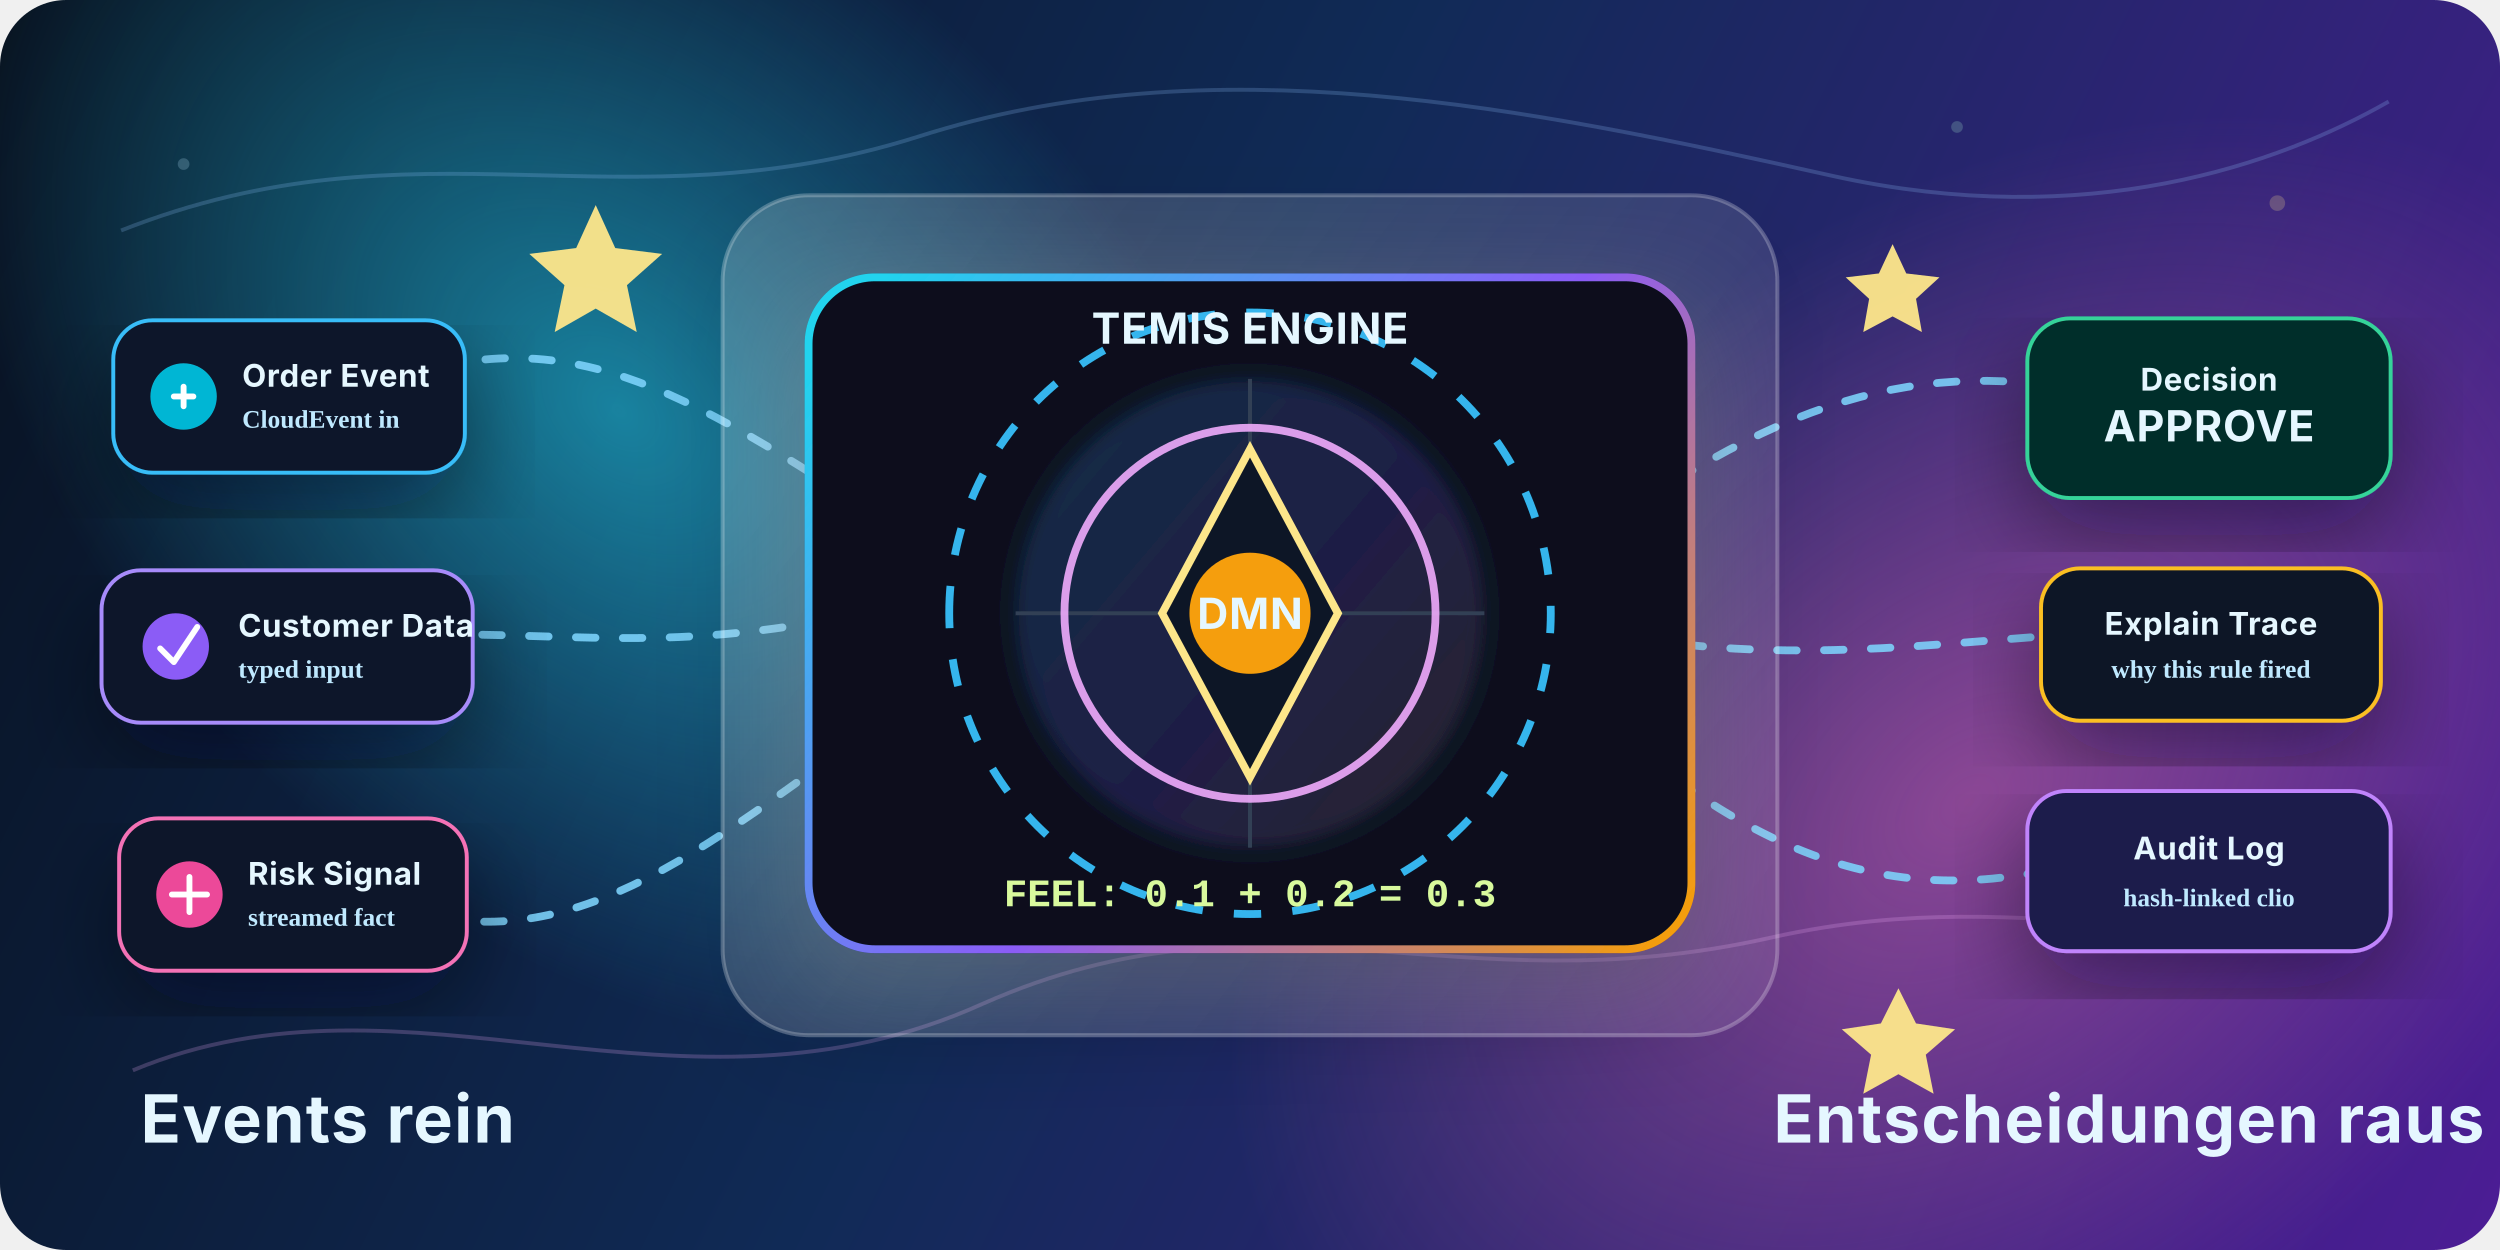
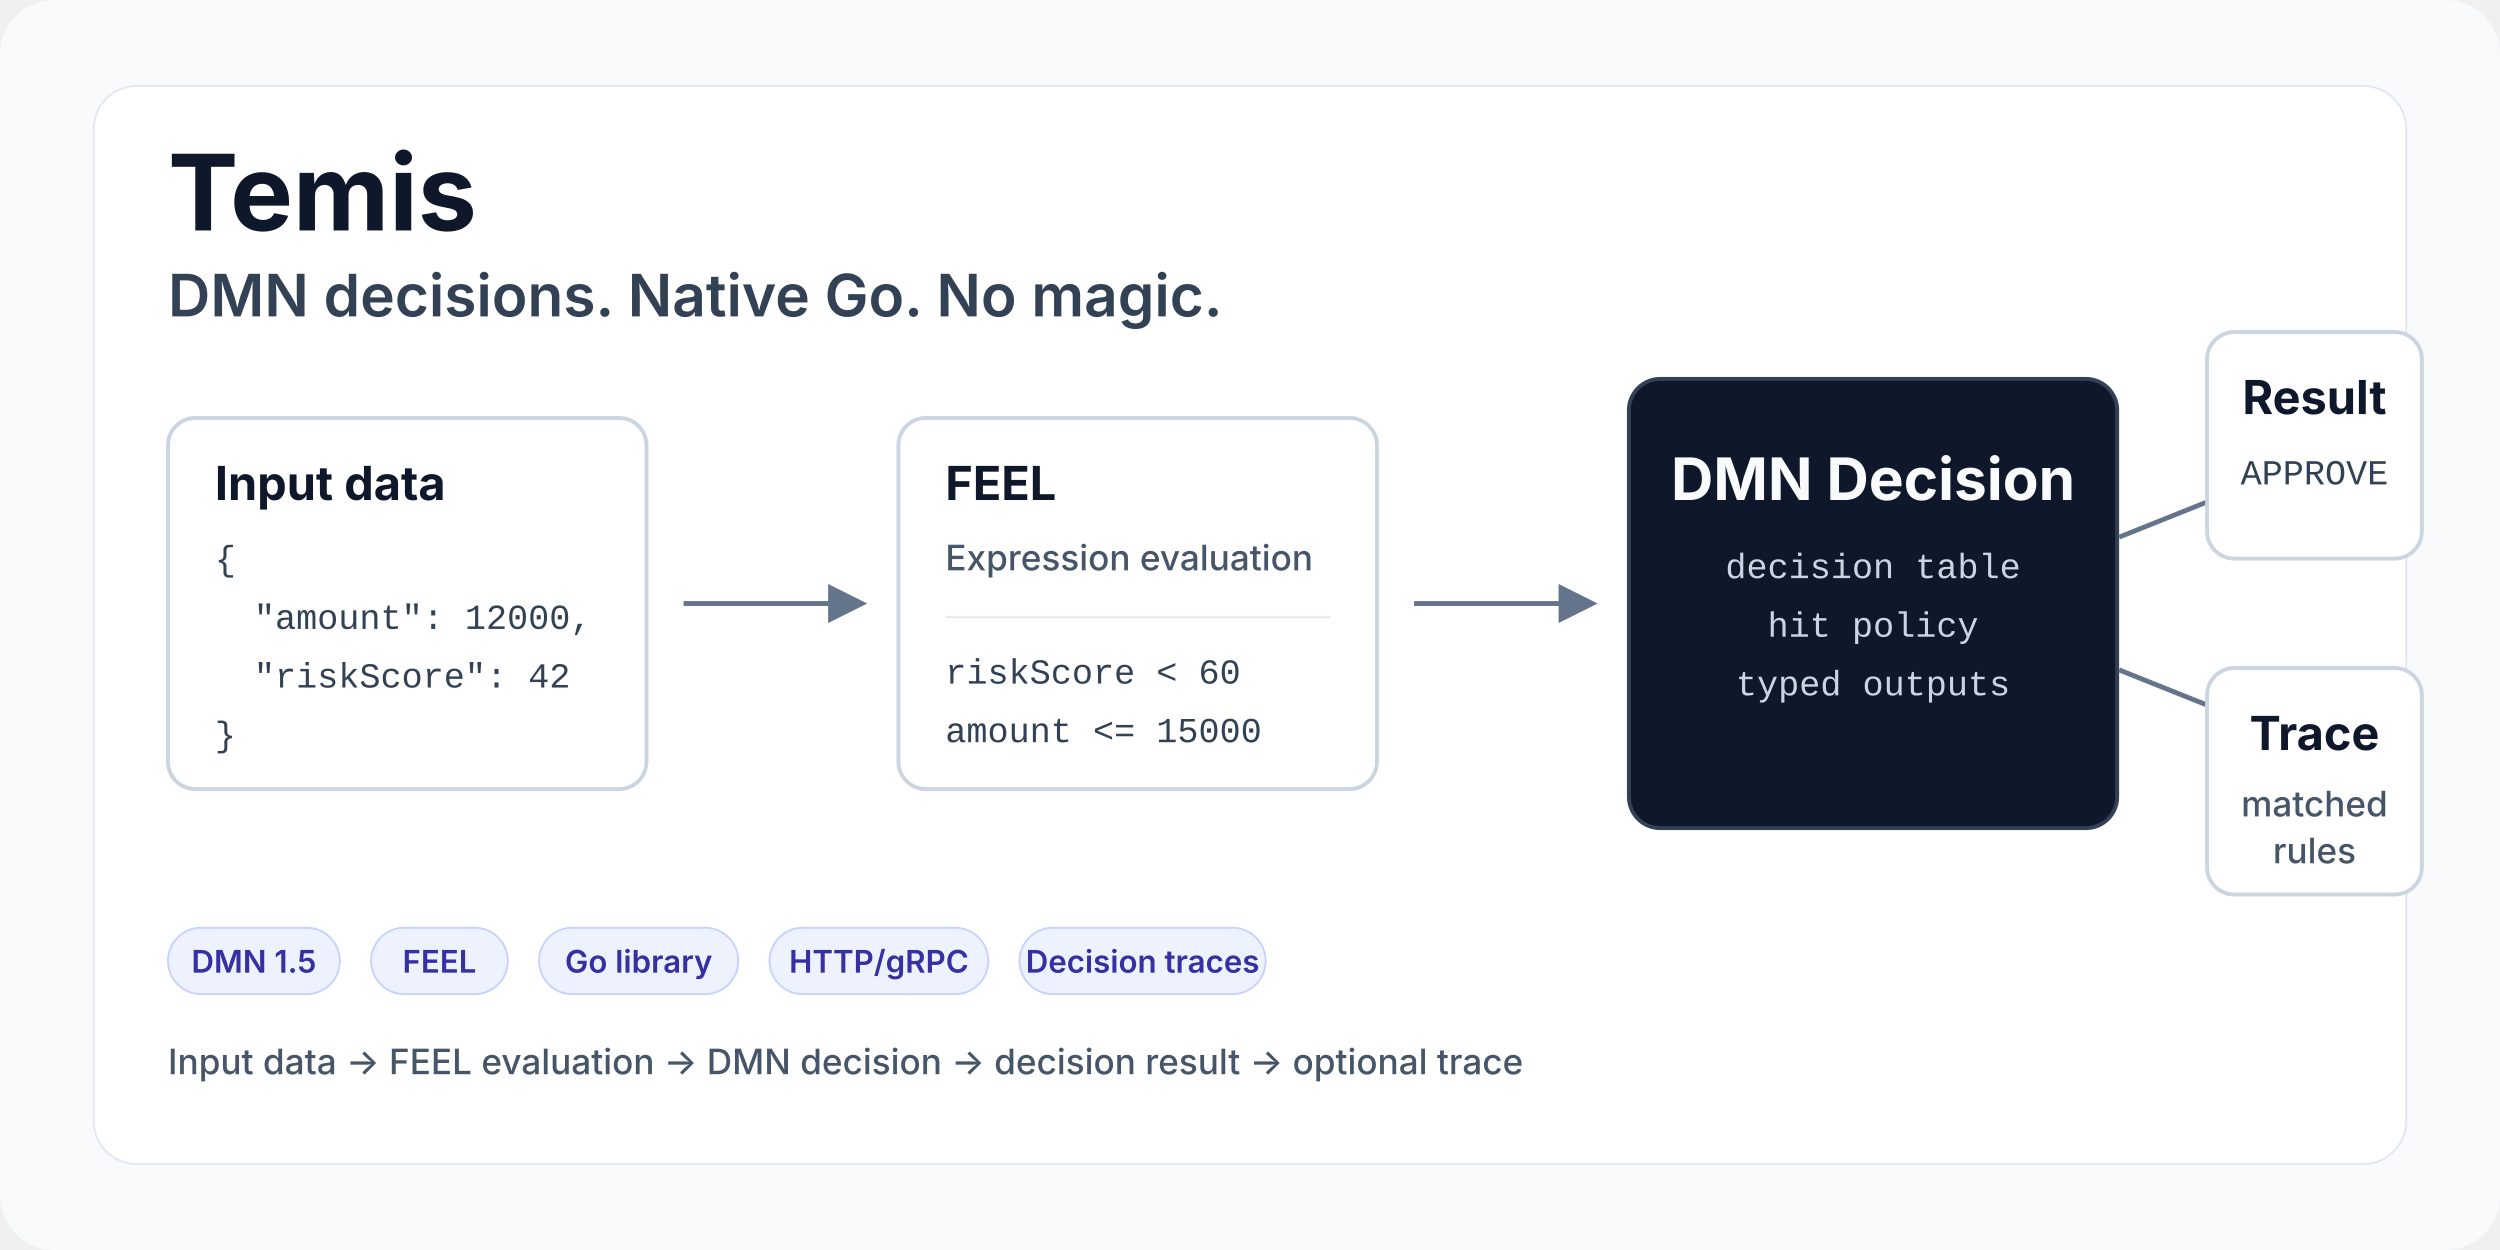
<svg xmlns="http://www.w3.org/2000/svg" width="1280" height="640" viewBox="0 0 1280 640" fill="none" role="img" aria-labelledby="title desc">
  <defs>
-     <linearGradient id="bg" x1="0" y1="0" x2="1280" y2="640" gradientUnits="userSpaceOnUse">
-       <stop stop-color="#08111F" />
-       <stop offset="0.45" stop-color="#102A56" />
-       <stop offset="1" stop-color="#4C1D95" />
-     </linearGradient>
-     <radialGradient id="glowA" cx="0" cy="0" r="1" gradientUnits="userSpaceOnUse" gradientTransform="translate(316 210) rotate(43) scale(390 260)">
-       <stop stop-color="#22D3EE" stop-opacity="0.55" />
-       <stop offset="1" stop-color="#22D3EE" stop-opacity="0" />
-     </radialGradient>
-     <radialGradient id="glowB" cx="0" cy="0" r="1" gradientUnits="userSpaceOnUse" gradientTransform="translate(1010 410) rotate(141) scale(430 290)">
-       <stop stop-color="#F472B6" stop-opacity="0.46" />
-       <stop offset="1" stop-color="#F472B6" stop-opacity="0" />
-     </radialGradient>
-     <linearGradient id="engine" x1="450" y1="145" x2="850" y2="485" gradientUnits="userSpaceOnUse">
-       <stop stop-color="#22D3EE" />
-       <stop offset="0.52" stop-color="#8B5CF6" />
-       <stop offset="1" stop-color="#F59E0B" />
-     </linearGradient>
-     <linearGradient id="card" x1="390" y1="110" x2="925" y2="535" gradientUnits="userSpaceOnUse">
-       <stop stop-color="#FFFFFF" stop-opacity="0.18" />
-       <stop offset="1" stop-color="#FFFFFF" stop-opacity="0.06" />
-     </linearGradient>
-     <filter id="shadow" x="-20%" y="-20%" width="140%" height="150%" color-interpolation-filters="sRGB">
-       <feDropShadow dx="0" dy="18" stdDeviation="24" flood-color="#020617" flood-opacity="0.45" />
-     </filter>
-     <filter id="soft" x="-30%" y="-30%" width="160%" height="160%" color-interpolation-filters="sRGB">
-       <feGaussianBlur stdDeviation="4" />
-     </filter>
+     <marker id="arrow" viewBox="0 0 10 10" refX="8" refY="5" markerWidth="8" markerHeight="8" orient="auto-start-reverse">
+       <path d="M 0 0 L 10 5 L 0 10 z" fill="#64748b" />
+     </marker>
    <style>
-       .label{font-family:Inter, ui-sans-serif, system-ui, -apple-system, BlinkMacSystemFont, "Segoe UI", sans-serif; fill:#E5F7FF; font-weight:700; letter-spacing:.02em}
-       .small{font-size:22px}.tiny{font-size:16px}.micro{font-size:13px; fill:#BFE9FF; font-weight:600}.mono{font-family:"SFMono-Regular",Consolas,"Liberation Mono",monospace; fill:#D9F99D; font-weight:700}
-       .line{stroke:#7DD3FC; stroke-width:4; stroke-linecap:round; stroke-dasharray:10 14; opacity:.88}
-       .spark{fill:#FDE68A}.event{filter:url(#shadow)}
+       .bg{fill:#f8fafc}.panel{fill:#fff;stroke:#cbd5e1;stroke-width:2}.core{fill:#0f172a;stroke:#334155;stroke-width:2}.line{stroke:#64748b;stroke-width:2.5;marker-end:url(#arrow)}
+       .title{font:700 54px Inter,ui-sans-serif,system-ui,-apple-system,BlinkMacSystemFont,"Segoe UI",sans-serif;fill:#0f172a}.claim{font:600 30px Inter,ui-sans-serif,system-ui,-apple-system,BlinkMacSystemFont,"Segoe UI",sans-serif;fill:#334155}.label{font:700 24px Inter,ui-sans-serif,system-ui,-apple-system,BlinkMacSystemFont,"Segoe UI",sans-serif;fill:#0f172a}.small{font:500 18px Inter,ui-sans-serif,system-ui,-apple-system,BlinkMacSystemFont,"Segoe UI",sans-serif;fill:#475569}.mono{font:500 18px "SFMono-Regular",Consolas,"Liberation Mono",monospace;fill:#334155}.coreText{font:700 30px Inter,ui-sans-serif,system-ui,-apple-system,BlinkMacSystemFont,"Segoe UI",sans-serif;fill:#f8fafc}.coreSmall{font:500 18px "SFMono-Regular",Consolas,"Liberation Mono",monospace;fill:#cbd5e1}.badge{fill:#eef2ff;stroke:#c7d2fe;stroke-width:1}.badgeText{font:600 16px Inter,ui-sans-serif,system-ui,-apple-system,BlinkMacSystemFont,"Segoe UI",sans-serif;fill:#3730a3}
    </style>
  </defs>
-   <rect width="1280" height="640" rx="34" fill="url(#bg)" />
-   <rect width="1280" height="640" rx="34" fill="url(#glowA)" />
-   <rect width="1280" height="640" rx="34" fill="url(#glowB)" />
-   <g opacity="0.22">
-     <path d="M62 118C214 58 318 118 470 70C620 22 781 55 938 90C1069 119 1167 84 1223 52" stroke="#93C5FD" stroke-width="2" />
-     <path d="M68 548C210 489 348 584 503 514C650 449 743 517 907 480C1050 448 1129 505 1220 440" stroke="#F0ABFC" stroke-width="2" />
-     <circle cx="94" cy="84" r="3" fill="#BAE6FD" />
-     <circle cx="1166" cy="104" r="4" fill="#FDE68A" />
-     <circle cx="112" cy="489" r="4" fill="#F0ABFC" />
-     <circle cx="1002" cy="65" r="3" fill="#A7F3D0" />
+   <rect class="bg" width="1280" height="640" rx="28" />
+   <rect x="48" y="44" width="1184" height="552" rx="22" fill="#ffffff" stroke="#e2e8f0" />
+   <text x="86" y="118" class="title">Temis</text>
+   <text x="86" y="162" class="claim">DMN decisions. Native Go. No magic.</text>
+   <g transform="translate(86 214)">
+     <rect class="panel" width="245" height="190" rx="14" />
+     <text x="24" y="42" class="label">Input data</text>
+     <text x="24" y="78" class="mono">{</text>
+     <text x="44" y="108" class="mono">"amount": 12000,</text>
+     <text x="44" y="138" class="mono">"riskScore": 42</text>
+     <text x="24" y="168" class="mono">}</text>
  </g>
-   <path class="line" d="M158 214 C260 160 320 182 418 244" />
-   <path class="line" d="M151 328 C265 318 315 336 415 319" />
-   <path class="line" d="M158 442 C258 506 330 457 420 392" />
-   <path class="line" d="M858 246 C955 186 1030 182 1131 218" />
-   <path class="line" d="M862 330 C958 340 1033 322 1134 322" />
-   <path class="line" d="M858 399 C956 470 1034 460 1134 417" />
-   <g class="event" transform="translate(58 164)">
-     <rect width="180" height="78" rx="20" fill="#0F172A" stroke="#38BDF8" stroke-width="2" />
-     <circle cx="36" cy="39" r="17" fill="#06B6D4" />
-     <path d="M31 39h10M36 34v10" stroke="white" stroke-width="3" stroke-linecap="round" />
-     <text x="66" y="34" class="label tiny">Order Event</text>
-     <text x="66" y="55" class="micro">CloudEvent in</text>
+   <line class="line" x1="350" y1="309" x2="440" y2="309" />
+   <g transform="translate(460 214)">
+     <rect class="panel" width="245" height="190" rx="14" />
+     <text x="24" y="42" class="label">FEEL</text>
+     <text x="24" y="78" class="small">Expression evaluation</text>
+     <line x1="24" y1="102" x2="221" y2="102" stroke="#e2e8f0" />
+     <text x="24" y="136" class="mono">riskScore &lt; 60</text>
+     <text x="24" y="166" class="mono">amount &lt;= 15000</text>
  </g>
-   <g class="event" transform="translate(52 292)">
-     <rect width="190" height="78" rx="20" fill="#0F172A" stroke="#A78BFA" stroke-width="2" />
-     <circle cx="38" cy="39" r="17" fill="#8B5CF6" />
-     <path d="M30 40l7 7 12-18" stroke="white" stroke-width="3" stroke-linecap="round" stroke-linejoin="round" />
-     <text x="70" y="34" class="label tiny">Customer Data</text>
-     <text x="70" y="55" class="micro">typed input</text>
+   <line class="line" x1="724" y1="309" x2="814" y2="309" />
+   <g transform="translate(834 194)">
+     <rect class="core" width="250" height="230" rx="16" />
+     <text x="125" y="62" text-anchor="middle" class="coreText">DMN Decision</text>
+     <text x="125" y="102" text-anchor="middle" class="coreSmall">decision table</text>
+     <text x="125" y="132" text-anchor="middle" class="coreSmall">hit policy</text>
+     <text x="125" y="162" text-anchor="middle" class="coreSmall">typed outputs</text>
  </g>
-   <g class="event" transform="translate(61 419)">
-     <rect width="178" height="78" rx="20" fill="#0F172A" stroke="#F472B6" stroke-width="2" />
-     <circle cx="36" cy="39" r="17" fill="#EC4899" />
-     <path d="M27 39h18M36 30v18" stroke="white" stroke-width="3" stroke-linecap="round" />
-     <text x="66" y="34" class="label tiny">Risk Signal</text>
-     <text x="66" y="55" class="micro">streamed fact</text>
+   <line class="line" x1="1085" y1="275" x2="1160" y2="245" />
+   <line class="line" x1="1085" y1="343" x2="1160" y2="373" />
+   <g transform="translate(1130 170)">
+     <rect class="panel" width="110" height="116" rx="14" />
+     <text x="55" y="42" text-anchor="middle" class="label">Result</text>
+     <text x="55" y="78" text-anchor="middle" class="mono">APPROVE</text>
  </g>
-   <g filter="url(#shadow)">
-     <rect x="370" y="100" width="540" height="430" rx="44" fill="url(#card)" stroke="white" stroke-opacity="0.24" stroke-width="2" />
-     <rect x="414" y="142" width="452" height="344" rx="34" fill="#07111F" stroke="url(#engine)" stroke-width="4" />
-     <circle cx="640" cy="314" r="120" fill="url(#engine)" opacity="0.18" filter="url(#soft)" />
-     <path d="M520 314h240M640 194v240" stroke="#334155" stroke-width="2" />
-     <path d="M486 314c0-85 69-154 154-154s154 69 154 154-69 154-154 154-154-69-154-154Z" stroke="#38BDF8" stroke-width="4" stroke-dasharray="14 16" opacity="0.95" />
-     <path d="M545 314c0-52 43-95 95-95s95 43 95 95-43 95-95 95-95-43-95-95Z" stroke="#F0ABFC" stroke-width="4" opacity="0.9" />
-     <path d="M640 230l45 84-45 84-45-84 45-84Z" fill="#111827" stroke="#FDE68A" stroke-width="4" />
-     <circle cx="640" cy="314" r="31" fill="#F59E0B" />
-     <text x="640" y="322" text-anchor="middle" class="label small" fill="#111827">DMN</text>
-     <text x="640" y="176" text-anchor="middle" class="label small">TEMIS ENGINE</text>
-     <text x="640" y="464" text-anchor="middle" class="mono" font-size="20">FEEL: 0.1 + 0.2 = 0.3</text>
+   <g transform="translate(1130 342)">
+     <rect class="panel" width="110" height="116" rx="14" />
+     <text x="55" y="42" text-anchor="middle" class="label">Trace</text>
+     <text x="55" y="76" text-anchor="middle" class="small">matched</text>
+     <text x="55" y="100" text-anchor="middle" class="small">rules</text>
  </g>
-   <g filter="url(#shadow)" transform="translate(1038 163)">
-     <rect width="186" height="92" rx="22" fill="#052E2B" stroke="#34D399" stroke-width="2" />
-     <text x="93" y="37" text-anchor="middle" class="label tiny">Decision</text>
-     <text x="93" y="63" text-anchor="middle" class="label small" fill="#A7F3D0">APPROVE</text>
+   <g transform="translate(86 475)">
+     <rect class="badge" width="88" height="34" rx="17" />
+     <text x="44" y="23" text-anchor="middle" class="badgeText">DMN 1.5</text>
+     <rect class="badge" x="104" width="70" height="34" rx="17" />
+     <text x="139" y="23" text-anchor="middle" class="badgeText">FEEL</text>
+     <rect class="badge" x="190" width="102" height="34" rx="17" />
+     <text x="241" y="23" text-anchor="middle" class="badgeText">Go library</text>
+     <rect class="badge" x="308" width="112" height="34" rx="17" />
+     <text x="364" y="23" text-anchor="middle" class="badgeText">HTTP/gRPC</text>
+     <rect class="badge" x="436" width="126" height="34" rx="17" />
+     <text x="499" y="23" text-anchor="middle" class="badgeText">Decision traces</text>
  </g>
-   <g filter="url(#shadow)" transform="translate(1045 291)">
-     <rect width="174" height="78" rx="20" fill="#111827" stroke="#FBBF24" stroke-width="2" />
-     <text x="87" y="34" text-anchor="middle" class="label tiny">Explain Trace</text>
-     <text x="87" y="56" text-anchor="middle" class="micro">why this rule fired</text>
-   </g>
-   <g filter="url(#shadow)" transform="translate(1038 405)">
-     <rect width="186" height="82" rx="20" fill="#1E1B4B" stroke="#C084FC" stroke-width="2" />
-     <text x="93" y="35" text-anchor="middle" class="label tiny">Audit Log</text>
-     <text x="93" y="59" text-anchor="middle" class="micro">hash-linked clio</text>
-   </g>
-   <g opacity="0.95">
-     <path d="M305 105l10 22 24 3-18 16 5 24-21-12-21 12 5-24-18-16 24-3 10-22Z" class="spark" />
-     <path d="M969 125l7 15 17 2-12 11 3 17-15-8-15 8 3-17-12-11 17-2 7-15Z" class="spark" />
-     <path d="M972 506l9 18 20 3-15 13 4 20-18-10-18 10 4-20-15-13 20-3 9-18Z" class="spark" />
-   </g>
-   <text x="72" y="585" class="label" font-size="34">Events rein</text>
-   <text x="1090" y="585" text-anchor="middle" class="label" font-size="34">Entscheidungen raus</text>
+   <text x="86" y="550" class="small">Input data → FEEL evaluation → DMN decision → decision result → optional trace</text>
</svg>
